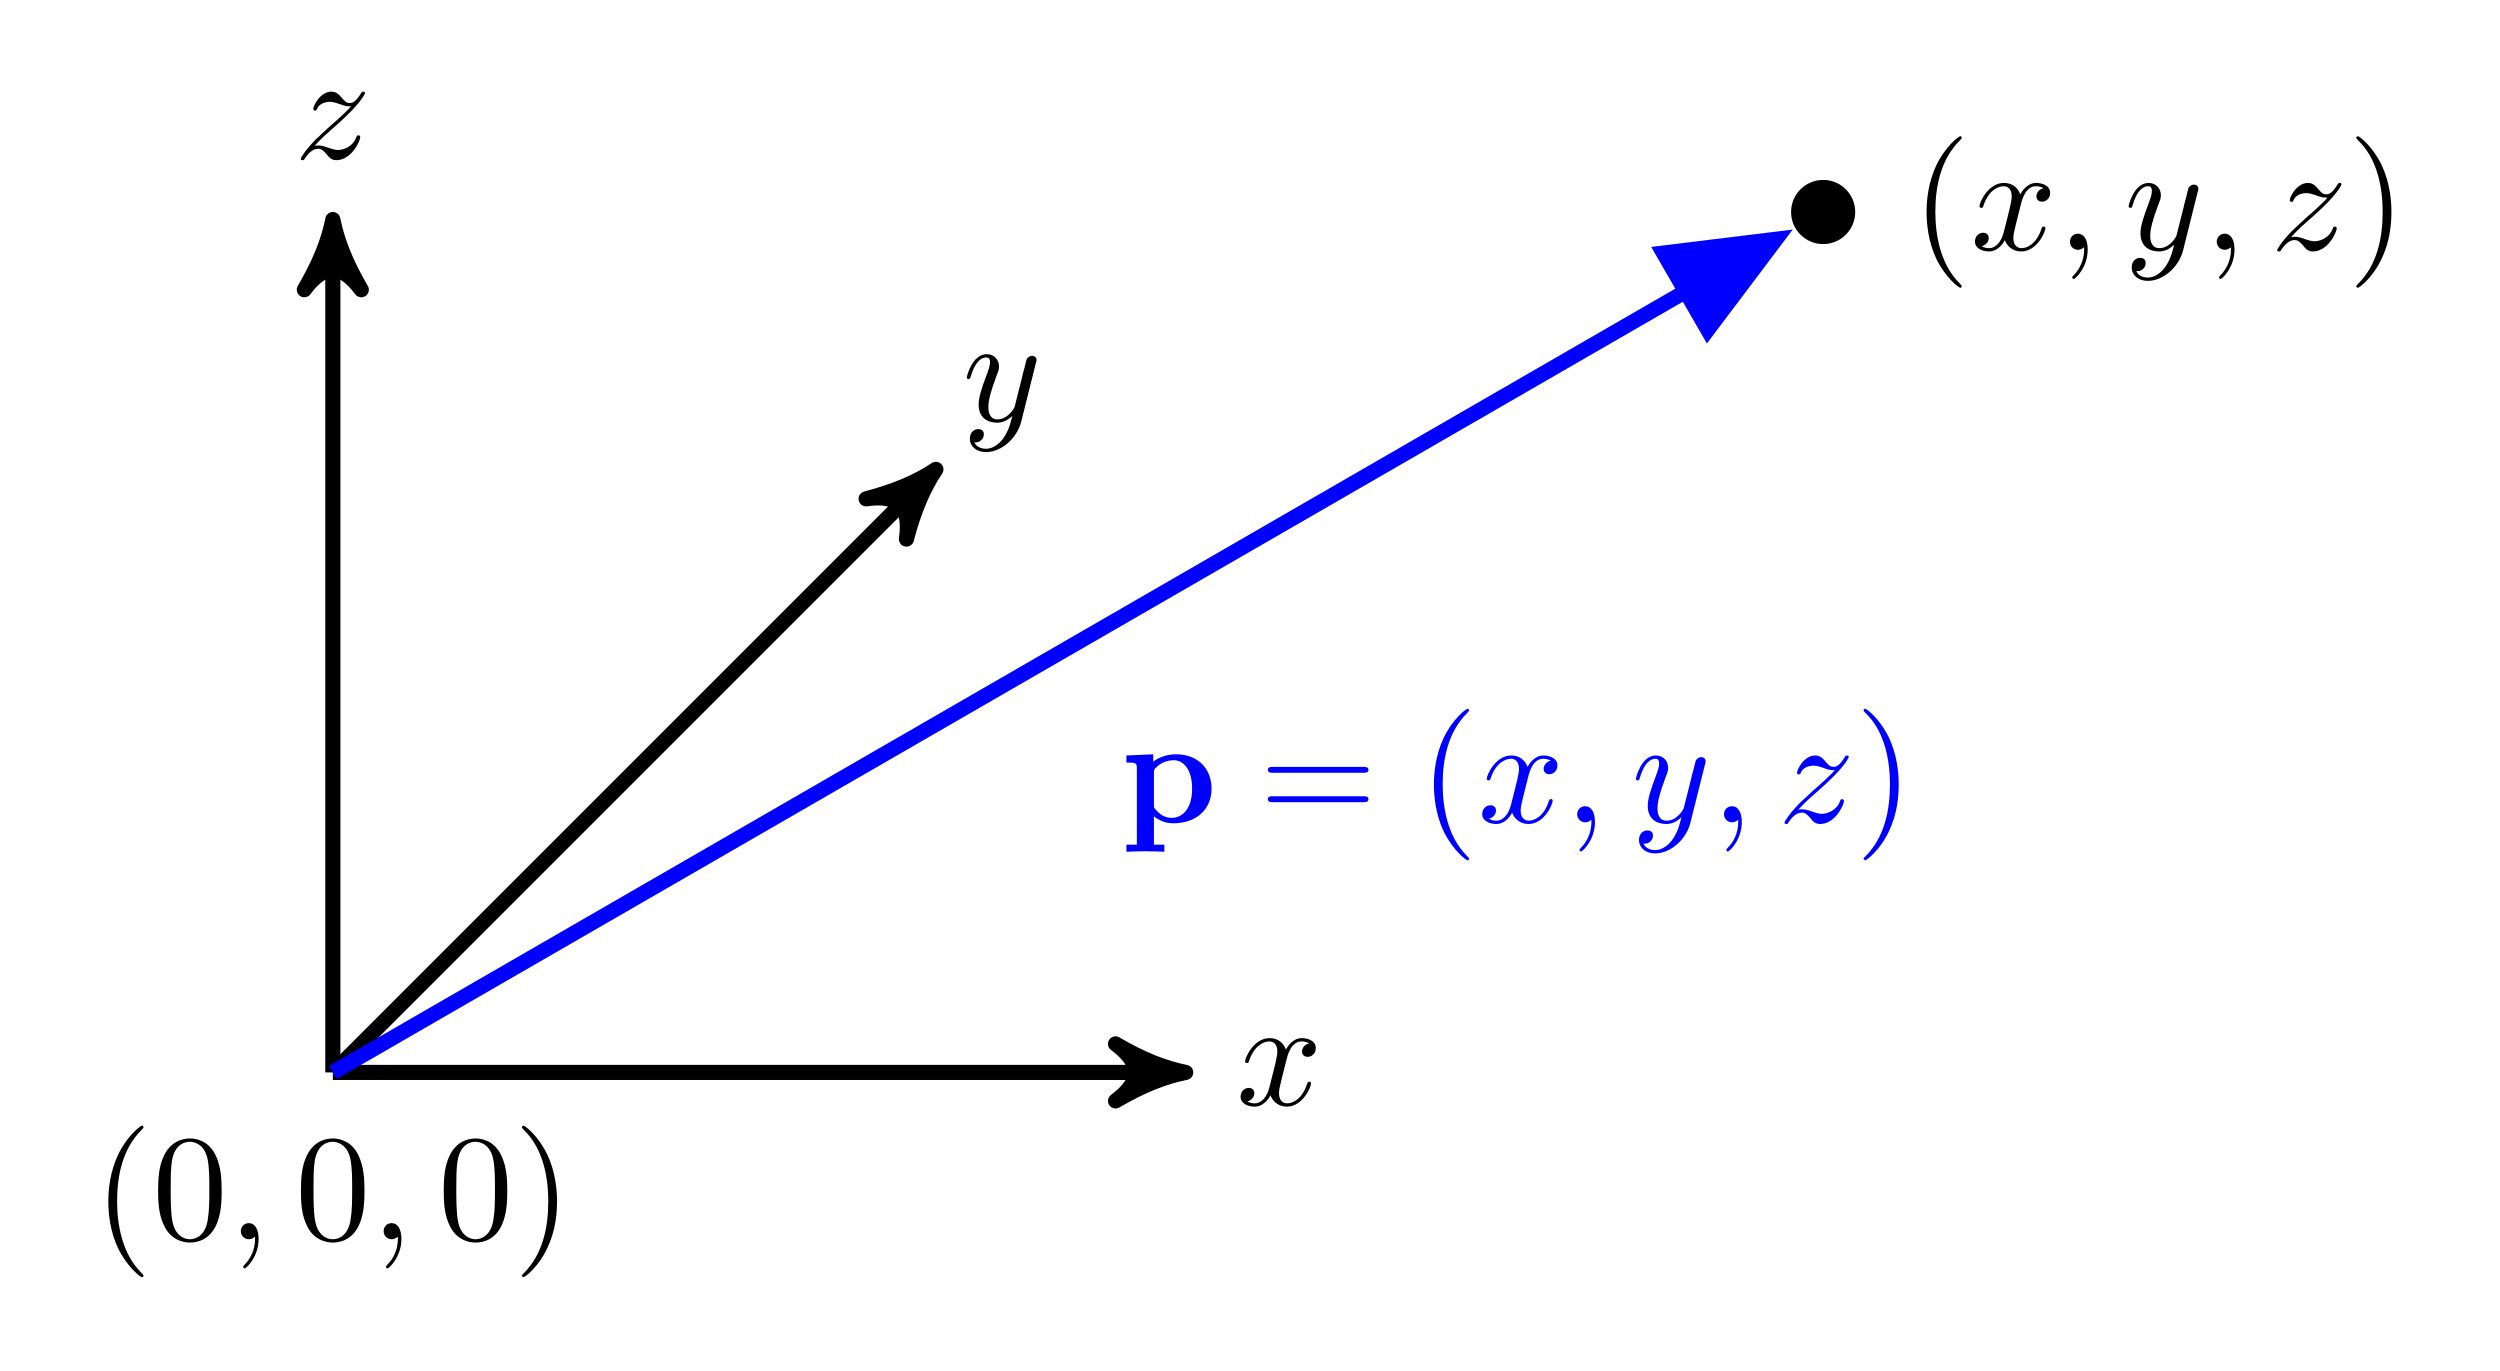
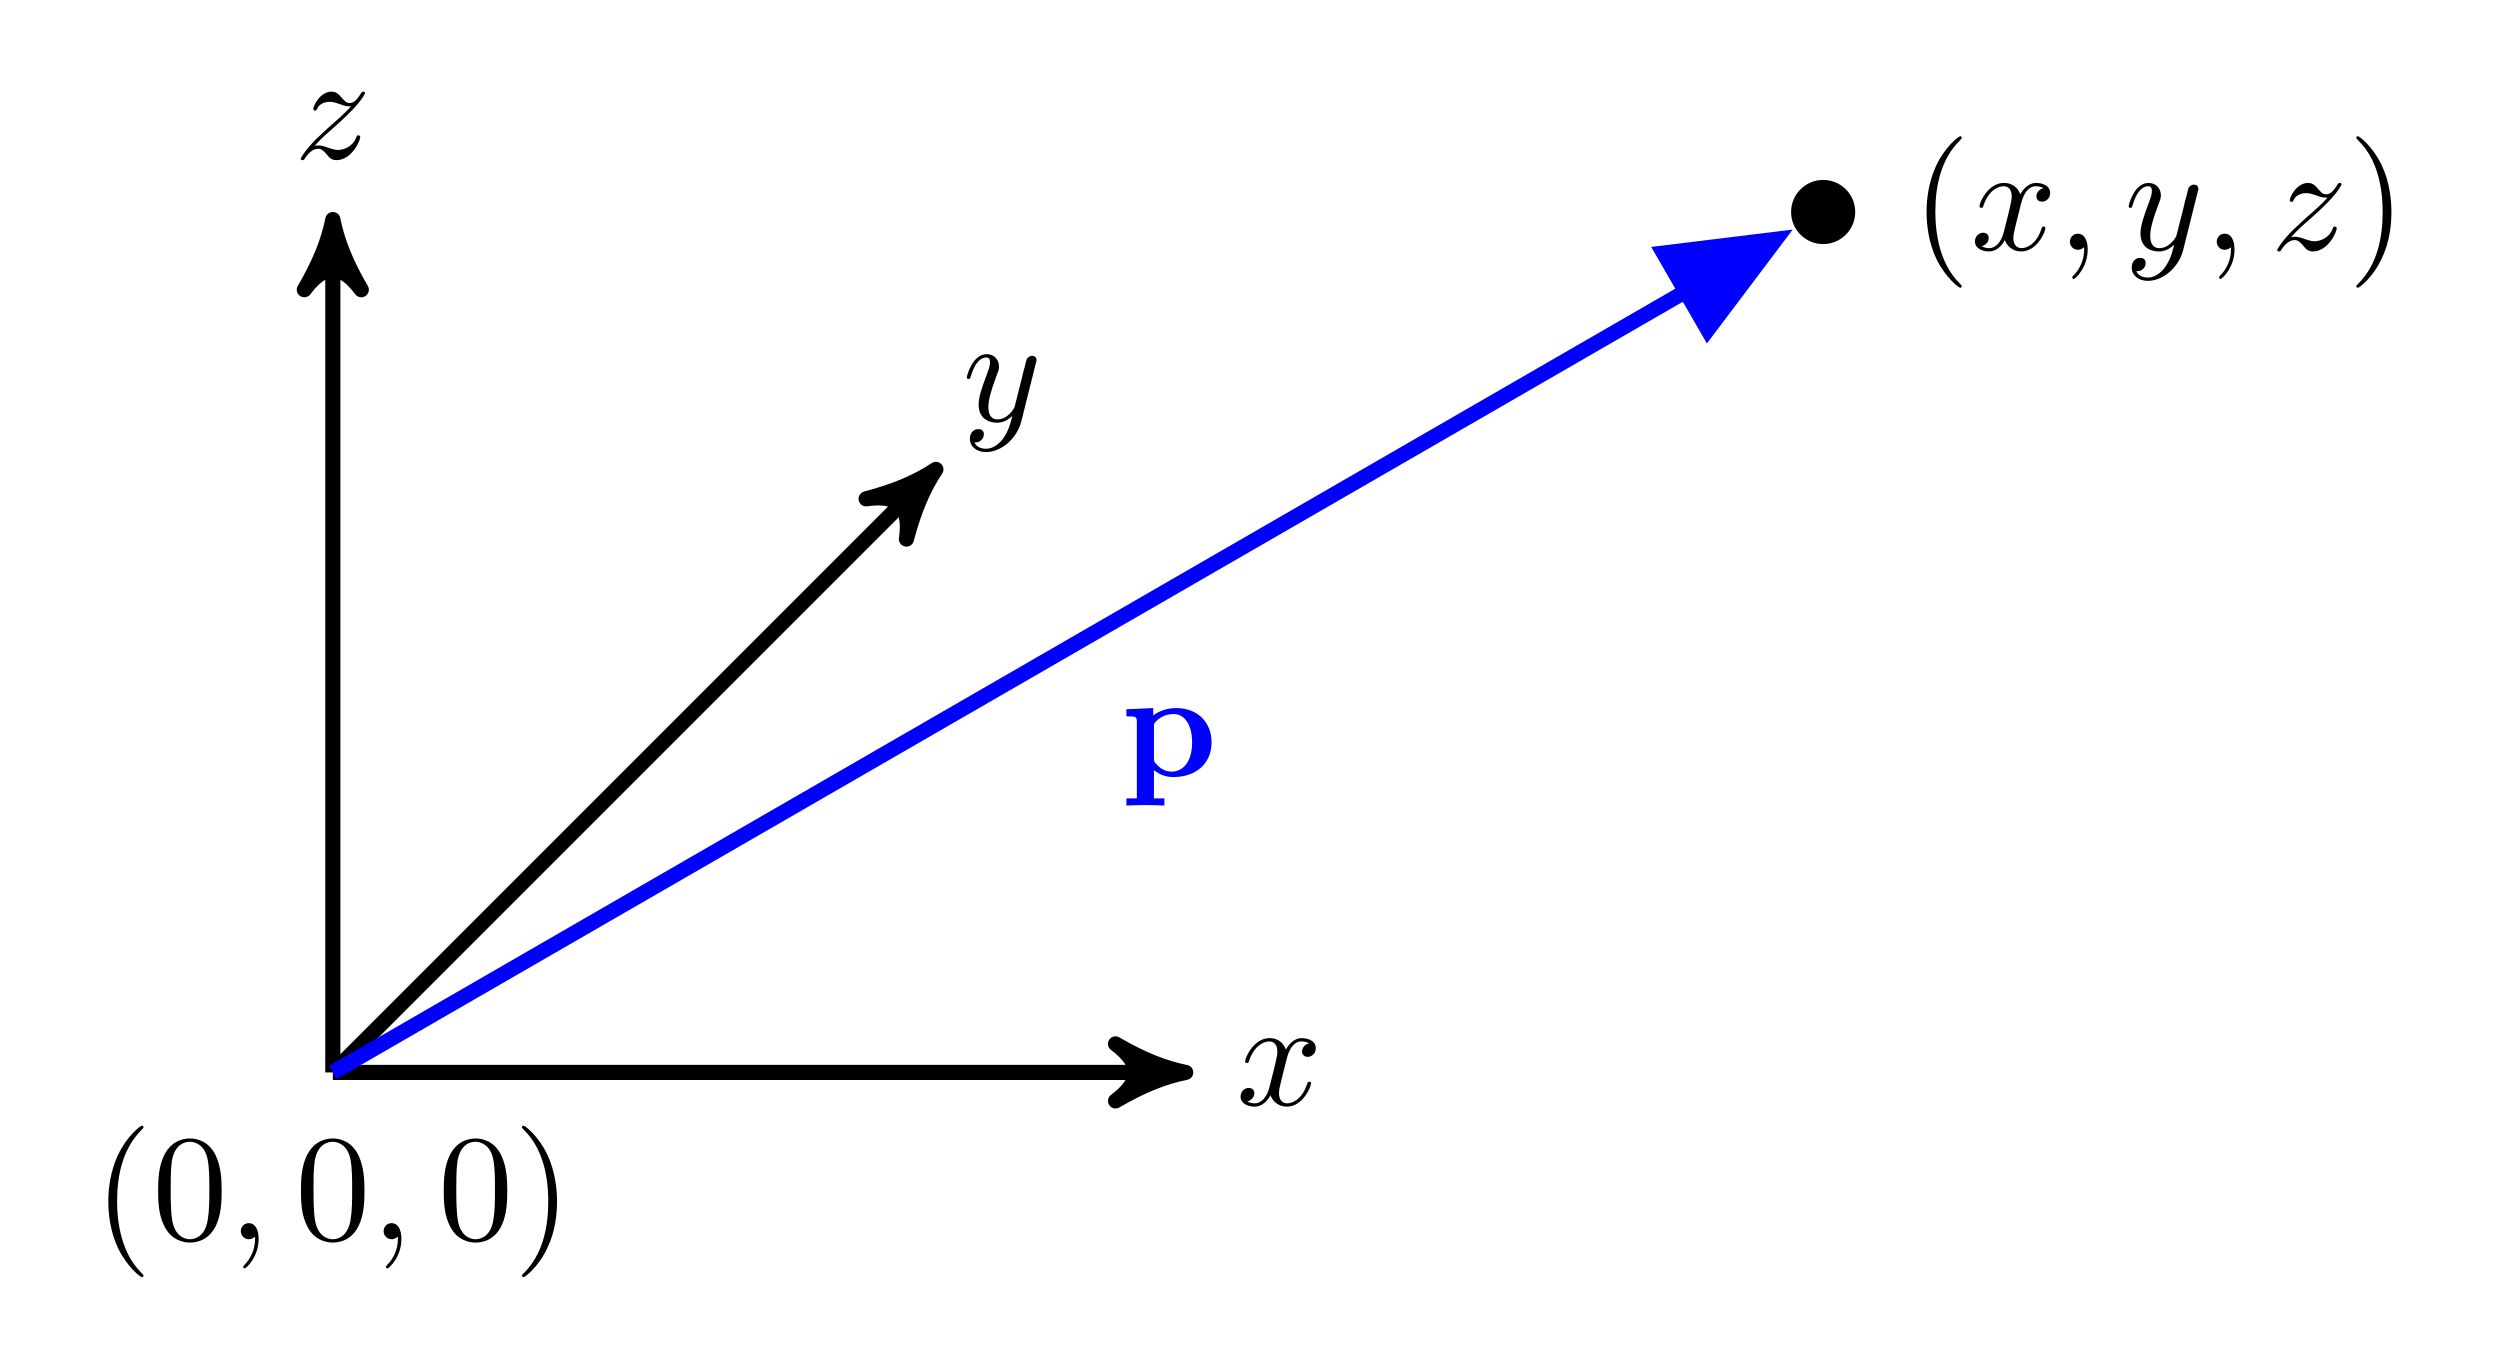
<svg xmlns="http://www.w3.org/2000/svg" xmlns:xlink="http://www.w3.org/1999/xlink" width="164.721" height="90.297" viewBox="0 0 164.721 90.297">
  <defs>
    <g>
      <g id="glyph-0-0">
        <path d="M 3.328 -3.016 C 3.391 -3.266 3.625 -4.188 4.312 -4.188 C 4.359 -4.188 4.609 -4.188 4.812 -4.062 C 4.531 -4 4.344 -3.766 4.344 -3.516 C 4.344 -3.359 4.453 -3.172 4.719 -3.172 C 4.938 -3.172 5.25 -3.344 5.25 -3.75 C 5.25 -4.266 4.672 -4.406 4.328 -4.406 C 3.75 -4.406 3.406 -3.875 3.281 -3.656 C 3.031 -4.312 2.5 -4.406 2.203 -4.406 C 1.172 -4.406 0.594 -3.125 0.594 -2.875 C 0.594 -2.766 0.703 -2.766 0.719 -2.766 C 0.797 -2.766 0.828 -2.797 0.844 -2.875 C 1.188 -3.938 1.844 -4.188 2.188 -4.188 C 2.375 -4.188 2.719 -4.094 2.719 -3.516 C 2.719 -3.203 2.547 -2.547 2.188 -1.141 C 2.031 -0.531 1.672 -0.109 1.234 -0.109 C 1.172 -0.109 0.953 -0.109 0.734 -0.234 C 0.984 -0.297 1.203 -0.5 1.203 -0.781 C 1.203 -1.047 0.984 -1.125 0.844 -1.125 C 0.531 -1.125 0.297 -0.875 0.297 -0.547 C 0.297 -0.094 0.781 0.109 1.219 0.109 C 1.891 0.109 2.25 -0.594 2.266 -0.641 C 2.391 -0.281 2.75 0.109 3.344 0.109 C 4.375 0.109 4.938 -1.172 4.938 -1.422 C 4.938 -1.531 4.859 -1.531 4.828 -1.531 C 4.734 -1.531 4.719 -1.484 4.688 -1.422 C 4.359 -0.344 3.688 -0.109 3.375 -0.109 C 2.984 -0.109 2.828 -0.422 2.828 -0.766 C 2.828 -0.984 2.875 -1.203 2.984 -1.641 Z M 3.328 -3.016 " />
      </g>
      <g id="glyph-0-1">
        <path d="M 4.844 -3.797 C 4.891 -3.938 4.891 -3.953 4.891 -4.031 C 4.891 -4.203 4.75 -4.297 4.594 -4.297 C 4.5 -4.297 4.344 -4.234 4.25 -4.094 C 4.234 -4.031 4.141 -3.734 4.109 -3.547 C 4.031 -3.297 3.969 -3.016 3.906 -2.75 L 3.453 -0.953 C 3.422 -0.812 2.984 -0.109 2.328 -0.109 C 1.828 -0.109 1.719 -0.547 1.719 -0.922 C 1.719 -1.375 1.891 -2 2.219 -2.875 C 2.375 -3.281 2.422 -3.391 2.422 -3.594 C 2.422 -4.031 2.109 -4.406 1.609 -4.406 C 0.656 -4.406 0.297 -2.953 0.297 -2.875 C 0.297 -2.766 0.391 -2.766 0.406 -2.766 C 0.516 -2.766 0.516 -2.797 0.562 -2.953 C 0.844 -3.891 1.234 -4.188 1.578 -4.188 C 1.656 -4.188 1.828 -4.188 1.828 -3.875 C 1.828 -3.625 1.719 -3.359 1.656 -3.172 C 1.25 -2.109 1.078 -1.547 1.078 -1.078 C 1.078 -0.188 1.703 0.109 2.297 0.109 C 2.688 0.109 3.016 -0.062 3.297 -0.344 C 3.172 0.172 3.047 0.672 2.656 1.203 C 2.391 1.531 2.016 1.828 1.562 1.828 C 1.422 1.828 0.969 1.797 0.797 1.406 C 0.953 1.406 1.094 1.406 1.219 1.281 C 1.328 1.203 1.422 1.062 1.422 0.875 C 1.422 0.562 1.156 0.531 1.062 0.531 C 0.828 0.531 0.5 0.688 0.5 1.172 C 0.5 1.672 0.938 2.047 1.562 2.047 C 2.578 2.047 3.609 1.141 3.891 0.016 Z M 4.844 -3.797 " />
      </g>
      <g id="glyph-0-2">
        <path d="M 1.328 -0.828 C 1.859 -1.406 2.156 -1.656 2.516 -1.969 C 2.516 -1.969 3.125 -2.5 3.484 -2.859 C 4.438 -3.781 4.656 -4.266 4.656 -4.312 C 4.656 -4.406 4.562 -4.406 4.547 -4.406 C 4.469 -4.406 4.453 -4.391 4.391 -4.297 C 4.094 -3.812 3.891 -3.656 3.656 -3.656 C 3.406 -3.656 3.297 -3.812 3.141 -3.984 C 2.953 -4.203 2.781 -4.406 2.453 -4.406 C 1.703 -4.406 1.25 -3.484 1.25 -3.266 C 1.25 -3.219 1.281 -3.156 1.359 -3.156 C 1.453 -3.156 1.469 -3.203 1.5 -3.266 C 1.688 -3.734 2.266 -3.734 2.344 -3.734 C 2.547 -3.734 2.734 -3.672 2.969 -3.594 C 3.375 -3.438 3.484 -3.438 3.734 -3.438 C 3.375 -3.016 2.547 -2.297 2.359 -2.141 L 1.453 -1.297 C 0.781 -0.625 0.422 -0.062 0.422 0.016 C 0.422 0.109 0.531 0.109 0.547 0.109 C 0.625 0.109 0.641 0.094 0.703 -0.016 C 0.938 -0.375 1.234 -0.641 1.562 -0.641 C 1.781 -0.641 1.891 -0.547 2.141 -0.266 C 2.297 -0.047 2.484 0.109 2.766 0.109 C 3.766 0.109 4.344 -1.156 4.344 -1.422 C 4.344 -1.469 4.297 -1.531 4.219 -1.531 C 4.125 -1.531 4.109 -1.469 4.078 -1.391 C 3.844 -0.75 3.203 -0.562 2.875 -0.562 C 2.688 -0.562 2.5 -0.625 2.297 -0.688 C 1.953 -0.812 1.797 -0.859 1.594 -0.859 C 1.578 -0.859 1.422 -0.859 1.328 -0.828 Z M 1.328 -0.828 " />
      </g>
      <g id="glyph-0-3">
        <path d="M 2.031 -0.016 C 2.031 -0.672 1.781 -1.062 1.391 -1.062 C 1.062 -1.062 0.859 -0.812 0.859 -0.531 C 0.859 -0.266 1.062 0 1.391 0 C 1.5 0 1.641 -0.047 1.734 -0.125 C 1.766 -0.156 1.781 -0.156 1.781 -0.156 C 1.797 -0.156 1.797 -0.156 1.797 -0.016 C 1.797 0.734 1.453 1.328 1.125 1.656 C 1.016 1.766 1.016 1.781 1.016 1.812 C 1.016 1.891 1.062 1.922 1.109 1.922 C 1.219 1.922 2.031 1.156 2.031 -0.016 Z M 2.031 -0.016 " />
      </g>
      <g id="glyph-1-0">
        <path d="M 3.297 2.391 C 3.297 2.359 3.297 2.344 3.125 2.172 C 1.891 0.922 1.562 -0.969 1.562 -2.5 C 1.562 -4.234 1.938 -5.969 3.172 -7.203 C 3.297 -7.328 3.297 -7.344 3.297 -7.375 C 3.297 -7.453 3.266 -7.484 3.203 -7.484 C 3.094 -7.484 2.203 -6.797 1.609 -5.531 C 1.109 -4.438 0.984 -3.328 0.984 -2.5 C 0.984 -1.719 1.094 -0.516 1.641 0.625 C 2.25 1.844 3.094 2.5 3.203 2.5 C 3.266 2.5 3.297 2.469 3.297 2.391 Z M 3.297 2.391 " />
      </g>
      <g id="glyph-1-1">
        <path d="M 4.578 -3.188 C 4.578 -3.984 4.531 -4.781 4.188 -5.516 C 3.734 -6.484 2.906 -6.641 2.5 -6.641 C 1.891 -6.641 1.172 -6.375 0.75 -5.453 C 0.438 -4.766 0.391 -3.984 0.391 -3.188 C 0.391 -2.438 0.422 -1.547 0.844 -0.781 C 1.266 0.016 2 0.219 2.484 0.219 C 3.016 0.219 3.781 0.016 4.219 -0.938 C 4.531 -1.625 4.578 -2.406 4.578 -3.188 Z M 2.484 0 C 2.094 0 1.5 -0.25 1.328 -1.203 C 1.219 -1.797 1.219 -2.719 1.219 -3.312 C 1.219 -3.953 1.219 -4.609 1.297 -5.141 C 1.484 -6.328 2.234 -6.422 2.484 -6.422 C 2.812 -6.422 3.469 -6.234 3.656 -5.25 C 3.766 -4.688 3.766 -3.938 3.766 -3.312 C 3.766 -2.562 3.766 -1.891 3.656 -1.25 C 3.5 -0.297 2.938 0 2.484 0 Z M 2.484 0 " />
      </g>
      <g id="glyph-1-2">
        <path d="M 2.875 -2.5 C 2.875 -3.266 2.766 -4.469 2.219 -5.609 C 1.625 -6.828 0.766 -7.484 0.672 -7.484 C 0.609 -7.484 0.562 -7.438 0.562 -7.375 C 0.562 -7.344 0.562 -7.328 0.75 -7.141 C 1.734 -6.156 2.297 -4.578 2.297 -2.5 C 2.297 -0.781 1.938 0.969 0.703 2.219 C 0.562 2.344 0.562 2.359 0.562 2.391 C 0.562 2.453 0.609 2.5 0.672 2.5 C 0.766 2.5 1.672 1.812 2.25 0.547 C 2.766 -0.547 2.875 -1.656 2.875 -2.5 Z M 2.875 -2.5 " />
-       </g>
-       <g id="glyph-1-3">
-         <path d="M 6.844 -3.266 C 7 -3.266 7.188 -3.266 7.188 -3.453 C 7.188 -3.656 7 -3.656 6.859 -3.656 L 0.891 -3.656 C 0.75 -3.656 0.562 -3.656 0.562 -3.453 C 0.562 -3.266 0.75 -3.266 0.891 -3.266 Z M 6.859 -1.328 C 7 -1.328 7.188 -1.328 7.188 -1.531 C 7.188 -1.719 7 -1.719 6.844 -1.719 L 0.891 -1.719 C 0.75 -1.719 0.562 -1.719 0.562 -1.531 C 0.562 -1.328 0.75 -1.328 0.891 -1.328 Z M 6.859 -1.328 " />
      </g>
      <g id="glyph-2-0">
        <path d="M 2.188 -3.281 C 2.188 -3.469 2.203 -3.484 2.344 -3.625 C 2.734 -4.031 3.266 -4.094 3.484 -4.094 C 4.141 -4.094 4.703 -3.484 4.703 -2.219 C 4.703 -0.812 4 -0.297 3.359 -0.297 C 3.219 -0.297 2.75 -0.297 2.297 -0.844 C 2.188 -0.969 2.188 -0.984 2.188 -1.172 Z M 2.188 -0.391 C 2.625 -0.047 3.062 0.062 3.469 0.062 C 4.969 0.062 5.984 -0.844 5.984 -2.219 C 5.984 -3.547 5.078 -4.484 3.641 -4.484 C 2.891 -4.484 2.359 -4.172 2.141 -4 L 2.141 -4.484 L 0.375 -4.406 L 0.375 -3.938 C 0.984 -3.938 1.062 -3.938 1.062 -3.562 L 1.062 1.469 L 0.375 1.469 L 0.375 1.938 C 0.641 1.922 1.25 1.906 1.625 1.906 C 2.016 1.906 2.609 1.922 2.875 1.938 L 2.875 1.469 L 2.188 1.469 Z M 2.188 -0.391 " />
      </g>
    </g>
  </defs>
  <path fill="none" stroke-width="0.996" stroke-linecap="butt" stroke-linejoin="miter" stroke="rgb(0%, 0%, 0%)" stroke-opacity="1" stroke-miterlimit="10" d="M 0.002 0.001 L 55.041 0.001 " transform="matrix(1, 0, 0, -1, 21.928, 70.661)" />
  <path fill-rule="nonzero" fill="rgb(0%, 0%, 0%)" fill-opacity="1" stroke-width="0.996" stroke-linecap="butt" stroke-linejoin="round" stroke="rgb(0%, 0%, 0%)" stroke-opacity="1" stroke-miterlimit="10" d="M 1.157 0.001 C -0.288 0.29 -1.733 0.868 -3.468 1.88 C -1.733 0.579 -1.733 -0.577 -3.468 -1.878 C -1.733 -0.866 -0.288 -0.288 1.157 0.001 Z M 1.157 0.001 " transform="matrix(1, 0, 0, -1, 76.9678, 70.661)" />
  <g fill="rgb(0%, 0%, 0%)" fill-opacity="1">
    <use xlink:href="#glyph-0-0" x="81.444" y="72.806" />
  </g>
  <path fill="none" stroke-width="0.996" stroke-linecap="butt" stroke-linejoin="miter" stroke="rgb(0%, 0%, 0%)" stroke-opacity="1" stroke-miterlimit="10" d="M 0.002 0.001 L 38.92 38.919 " transform="matrix(1, 0, 0, -1, 21.928, 70.661)" />
  <path fill-rule="nonzero" fill="rgb(0%, 0%, 0%)" fill-opacity="1" stroke-width="0.996" stroke-linecap="butt" stroke-linejoin="round" stroke="rgb(0%, 0%, 0%)" stroke-opacity="1" stroke-miterlimit="10" d="M 1.155 -0.001 C -0.29 0.289 -1.734 0.867 -3.469 1.878 C -1.734 0.579 -1.732 -0.578 -3.466 -1.876 C -1.734 -0.868 -0.29 -0.291 1.155 -0.001 Z M 1.155 -0.001 " transform="matrix(0.7071, -0.7071, -0.7071, -0.7071, 60.84705, 31.74195)" />
  <g fill="rgb(0%, 0%, 0%)" fill-opacity="1">
    <use xlink:href="#glyph-0-1" x="63.403" y="27.741" />
  </g>
  <path fill="none" stroke-width="0.996" stroke-linecap="butt" stroke-linejoin="miter" stroke="rgb(0%, 0%, 0%)" stroke-opacity="1" stroke-miterlimit="10" d="M 0.002 0.001 L 0.002 55.04 " transform="matrix(1, 0, 0, -1, 21.928, 70.661)" />
  <path fill-rule="nonzero" fill="rgb(0%, 0%, 0%)" fill-opacity="1" stroke-width="0.996" stroke-linecap="butt" stroke-linejoin="round" stroke="rgb(0%, 0%, 0%)" stroke-opacity="1" stroke-miterlimit="10" d="M 1.156 -0.002 C -0.289 0.287 -1.734 0.866 -3.469 1.877 C -1.734 0.576 -1.734 -0.576 -3.469 -1.877 C -1.734 -0.865 -0.289 -0.291 1.156 -0.002 Z M 1.156 -0.002 " transform="matrix(0, -1, -1, 0, 21.928, 15.6212)" />
  <g fill="rgb(0%, 0%, 0%)" fill-opacity="1">
    <use xlink:href="#glyph-0-2" x="19.393" y="10.444" />
  </g>
  <g fill="rgb(0%, 0%, 0%)" fill-opacity="1">
    <use xlink:href="#glyph-1-0" x="6.153" y="81.652" />
    <use xlink:href="#glyph-1-1" x="10.027" y="81.652" />
  </g>
  <g fill="rgb(0%, 0%, 0%)" fill-opacity="1">
    <use xlink:href="#glyph-0-3" x="15.009" y="81.652" />
  </g>
  <g fill="rgb(0%, 0%, 0%)" fill-opacity="1">
    <use xlink:href="#glyph-1-1" x="19.437" y="81.652" />
  </g>
  <g fill="rgb(0%, 0%, 0%)" fill-opacity="1">
    <use xlink:href="#glyph-0-3" x="24.418" y="81.652" />
  </g>
  <g fill="rgb(0%, 0%, 0%)" fill-opacity="1">
    <use xlink:href="#glyph-1-1" x="28.846" y="81.652" />
    <use xlink:href="#glyph-1-2" x="33.827" y="81.652" />
  </g>
  <path fill-rule="nonzero" fill="rgb(0%, 0%, 0%)" fill-opacity="1" d="M 122.238 13.969 C 122.238 12.801 121.293 11.855 120.125 11.855 C 118.957 11.855 118.012 12.801 118.012 13.969 C 118.012 15.133 118.957 16.082 120.125 16.082 C 121.293 16.082 122.238 15.133 122.238 13.969 Z M 122.238 13.969 " />
  <g fill="rgb(0%, 0%, 0%)" fill-opacity="1">
    <use xlink:href="#glyph-1-0" x="125.955" y="16.459" />
  </g>
  <g fill="rgb(0%, 0%, 0%)" fill-opacity="1">
    <use xlink:href="#glyph-0-0" x="129.83" y="16.459" />
    <use xlink:href="#glyph-0-3" x="135.524" y="16.459" />
  </g>
  <g fill="rgb(0%, 0%, 0%)" fill-opacity="1">
    <use xlink:href="#glyph-0-1" x="139.955" y="16.459" />
  </g>
  <g fill="rgb(0%, 0%, 0%)" fill-opacity="1">
    <use xlink:href="#glyph-0-3" x="145.198" y="16.459" />
  </g>
  <g fill="rgb(0%, 0%, 0%)" fill-opacity="1">
    <use xlink:href="#glyph-0-2" x="149.62" y="16.459" />
  </g>
  <g fill="rgb(0%, 0%, 0%)" fill-opacity="1">
    <use xlink:href="#glyph-1-2" x="154.692" y="16.459" />
  </g>
  <path fill="none" stroke-width="0.996" stroke-linecap="butt" stroke-linejoin="miter" stroke="rgb(0%, 0%, 100%)" stroke-opacity="1" stroke-miterlimit="10" d="M 0.002 0.001 L 94.767 54.712 " transform="matrix(1, 0, 0, -1, 21.928, 70.661)" />
  <path fill-rule="nonzero" fill="rgb(0%, 0%, 100%)" fill-opacity="1" stroke-width="0.996" stroke-linecap="butt" stroke-linejoin="miter" stroke="rgb(0%, 0%, 100%)" stroke-opacity="1" stroke-miterlimit="10" d="M -6.504 2.919 L 0.372 0 L -6.506 -2.921 Z M -6.504 2.919 " transform="matrix(0.86601, -0.49998, -0.49998, -0.86601, 116.6937, 15.9481)" />
  <g fill="rgb(0%, 0%, 100%)" fill-opacity="1">
-     <use xlink:href="#glyph-2-0" x="73.843" y="54.183" />
-   </g>
-   <g fill="rgb(0%, 0%, 100%)" fill-opacity="1">
-     <use xlink:href="#glyph-1-3" x="82.975" y="54.183" />
-   </g>
-   <g fill="rgb(0%, 0%, 100%)" fill-opacity="1">
-     <use xlink:href="#glyph-1-0" x="93.494" y="54.183" />
-   </g>
-   <g fill="rgb(0%, 0%, 100%)" fill-opacity="1">
-     <use xlink:href="#glyph-0-0" x="97.365" y="54.183" />
-     <use xlink:href="#glyph-0-3" x="103.059" y="54.183" />
-   </g>
-   <g fill="rgb(0%, 0%, 100%)" fill-opacity="1">
-     <use xlink:href="#glyph-0-1" x="107.49" y="54.183" />
-   </g>
-   <g fill="rgb(0%, 0%, 100%)" fill-opacity="1">
-     <use xlink:href="#glyph-0-3" x="112.733" y="54.183" />
-   </g>
-   <g fill="rgb(0%, 0%, 100%)" fill-opacity="1">
-     <use xlink:href="#glyph-0-2" x="117.155" y="54.183" />
-   </g>
-   <g fill="rgb(0%, 0%, 100%)" fill-opacity="1">
-     <use xlink:href="#glyph-1-2" x="122.228" y="54.183" />
+     <use xlink:href="#glyph-2-0" x="73.843" y="51.138" />
  </g>
</svg>
